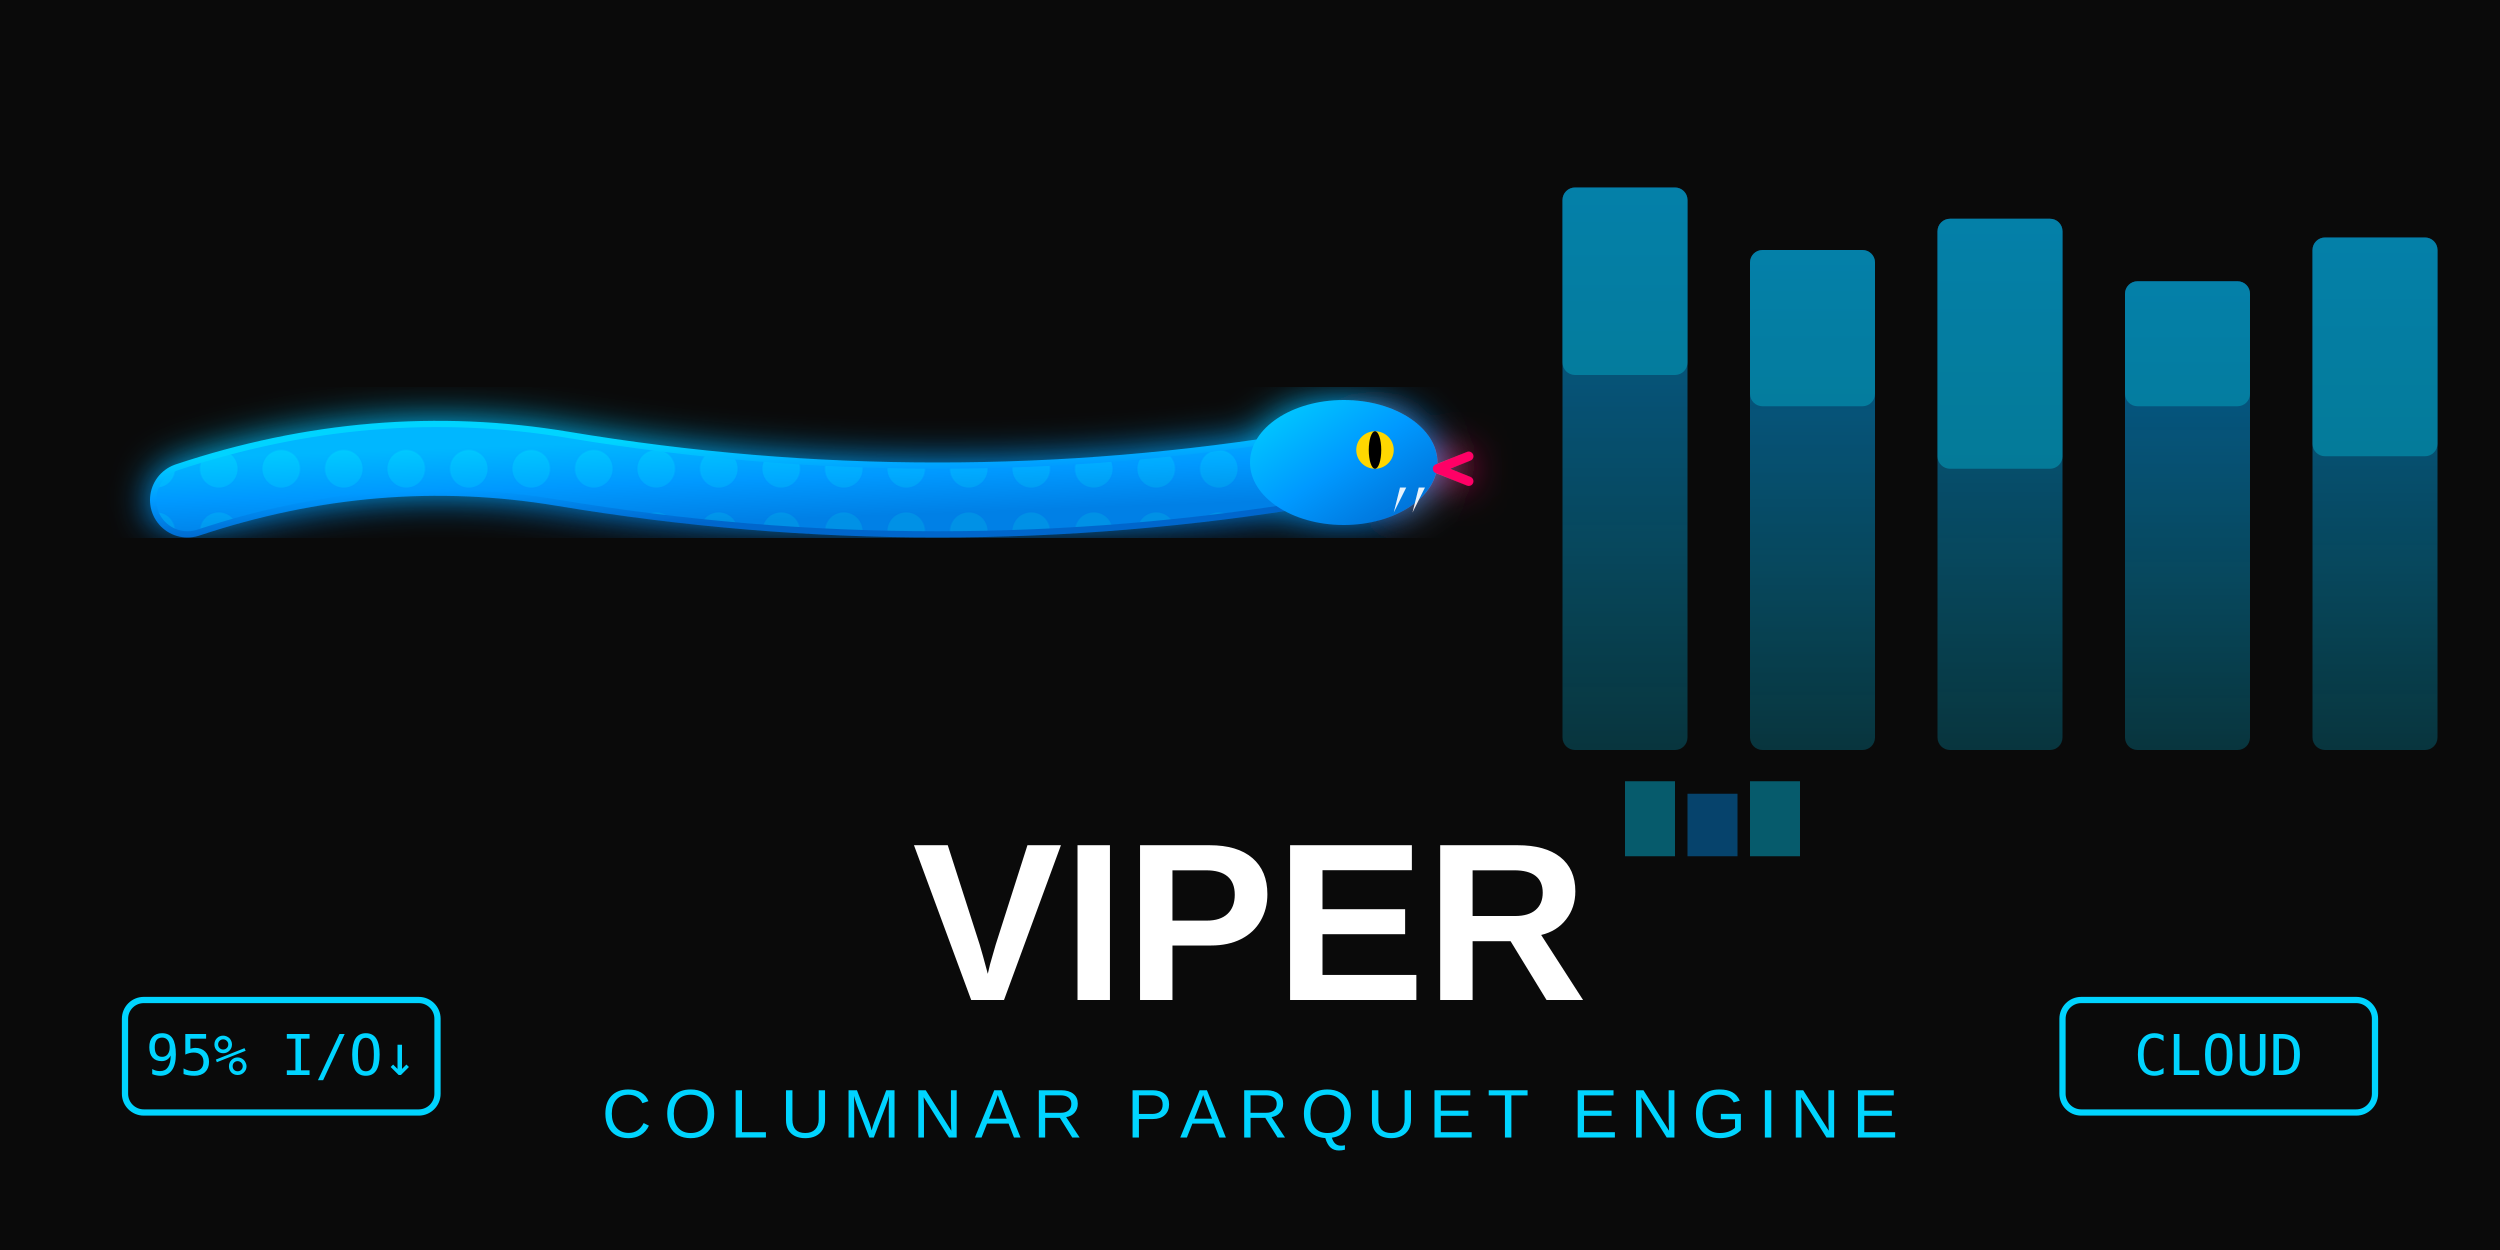
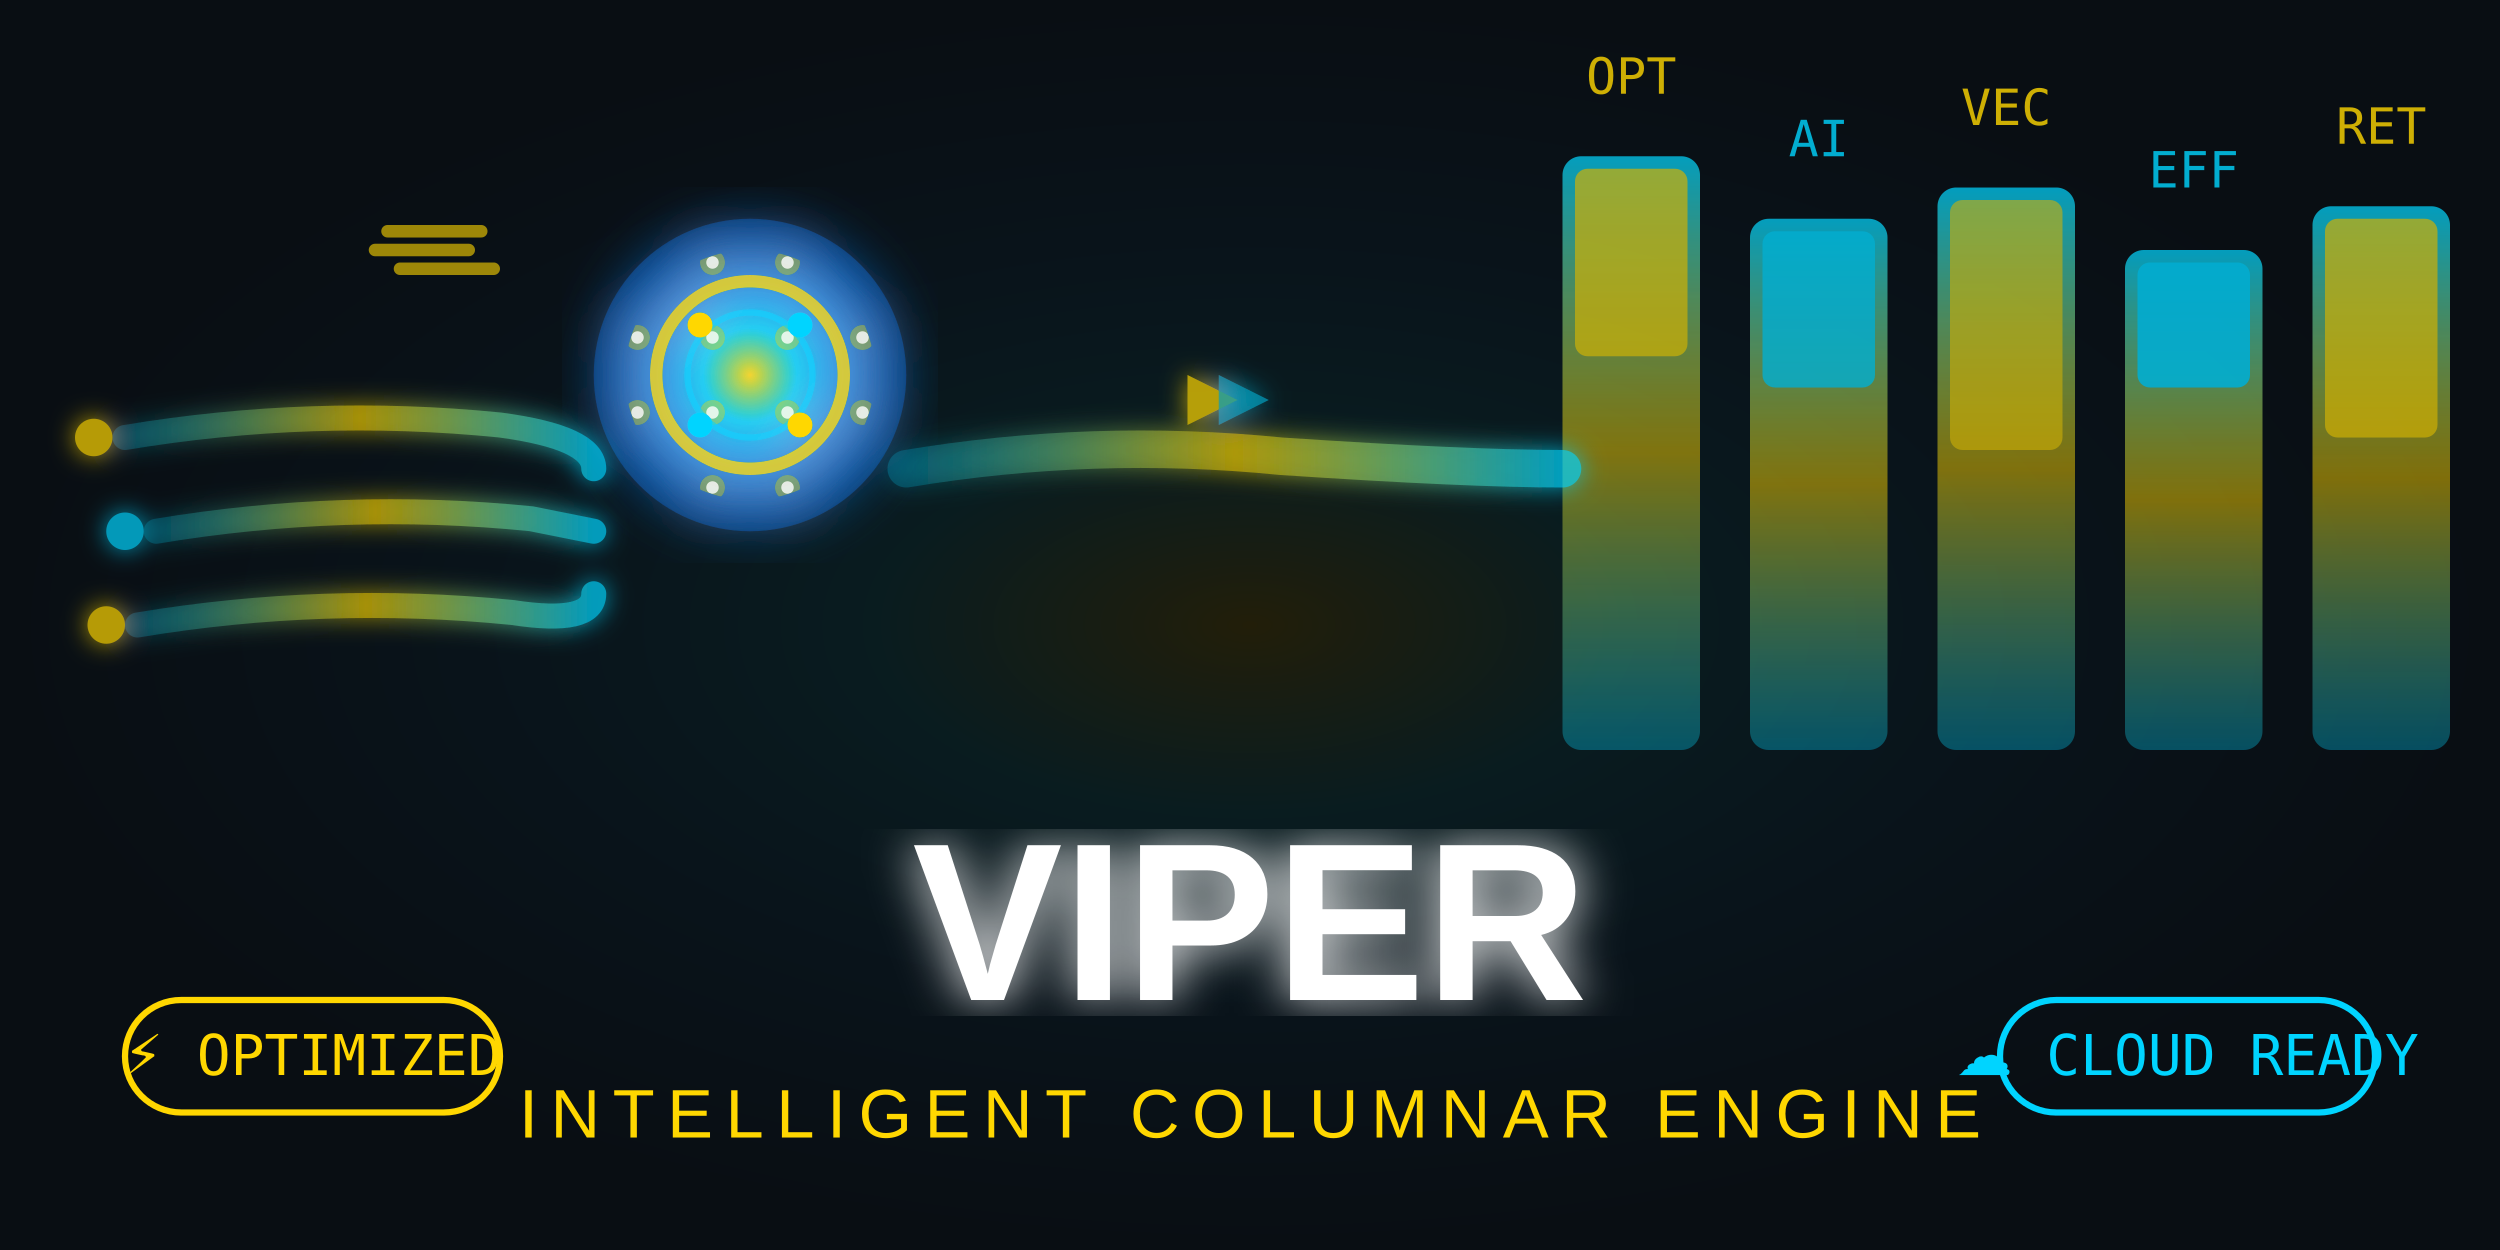
<svg xmlns="http://www.w3.org/2000/svg" viewBox="0 0 400 200" width="400" height="200">
  <defs>
-     <linearGradient id="viperGradient" x1="0%" y1="0%" x2="100%" y2="100%">
-       <stop offset="0%" style="stop-color:#00D4FF;stop-opacity:1" />
-       <stop offset="50%" style="stop-color:#0099FF;stop-opacity:1" />
-       <stop offset="100%" style="stop-color:#0066CC;stop-opacity:1" />
+     <radialGradient id="coreGradient" cx="50%" cy="50%" r="50%">
+       <stop offset="0%" style="stop-color:#FFD700;stop-opacity:1" />
+       <stop offset="30%" style="stop-color:#00D4FF;stop-opacity:0.9" />
+       <stop offset="60%" style="stop-color:#0099FF;stop-opacity:0.7" />
+       <stop offset="100%" style="stop-color:#0066CC;stop-opacity:0.5" />
+     </radialGradient>
+     <linearGradient id="streamGradient" x1="0%" y1="0%" x2="100%" y2="0%">
+       <stop offset="0%" style="stop-color:#00D4FF;stop-opacity:0.3" />
+       <stop offset="50%" style="stop-color:#FFD700;stop-opacity:0.8" />
+       <stop offset="100%" style="stop-color:#00D4FF;stop-opacity:1" />
    </linearGradient>
    <linearGradient id="columnGradient" x1="0%" y1="100%" x2="0%" y2="0%">
-       <stop offset="0%" style="stop-color:#00D4FF;stop-opacity:0.3" />
-       <stop offset="100%" style="stop-color:#0099FF;stop-opacity:0.8" />
+       <stop offset="0%" style="stop-color:#00D4FF;stop-opacity:0.4" />
+       <stop offset="50%" style="stop-color:#FFD700;stop-opacity:0.6" />
+       <stop offset="100%" style="stop-color:#00D4FF;stop-opacity:0.9" />
    </linearGradient>
-     <pattern id="scales" x="0" y="0" width="10" height="10" patternUnits="userSpaceOnUse">
-       <rect width="10" height="10" fill="#0099FF" />
-       <circle cx="5" cy="5" r="3" fill="#00D4FF" opacity="0.6" />
+     <pattern id="intelligence" x="0" y="0" width="12" height="12" patternUnits="userSpaceOnUse">
+       <rect width="12" height="12" fill="none" />
+       <circle cx="6" cy="6" r="2" fill="#FFD700" opacity="0.4" />
+       <circle cx="6" cy="6" r="1" fill="#FFF" opacity="0.8" />
    </pattern>
-     <filter id="glow">
-       <feGaussianBlur stdDeviation="3" result="coloredBlur" />
+     <filter id="radiantGlow">
+       <feGaussianBlur stdDeviation="4" result="coloredBlur" />
      <feMerge>
        <feMergeNode in="coloredBlur" />
        <feMergeNode in="SourceGraphic" />
      </feMerge>
    </filter>
+     <filter id="pulse">
+       <feGaussianBlur stdDeviation="2" result="softBlur" />
+       <feMerge>
+         <feMergeNode in="softBlur" />
+         <feMergeNode in="SourceGraphic" />
+       </feMerge>
+     </filter>
  </defs>
  <rect width="400" height="200" fill="#0A0A0A" />
-   <g opacity="0.7">
-     <rect x="250" y="30" width="20" height="90" fill="url(#columnGradient)" rx="2" />
-     <rect x="250" y="30" width="20" height="30" fill="#00D4FF" opacity="0.6" rx="2" />
-     <rect x="280" y="40" width="20" height="80" fill="url(#columnGradient)" rx="2" />
-     <rect x="280" y="40" width="20" height="25" fill="#00D4FF" opacity="0.6" rx="2" />
-     <rect x="310" y="35" width="20" height="85" fill="url(#columnGradient)" rx="2" />
-     <rect x="310" y="35" width="20" height="40" fill="#00D4FF" opacity="0.6" rx="2" />
-     <rect x="340" y="45" width="20" height="75" fill="url(#columnGradient)" rx="2" />
-     <rect x="340" y="45" width="20" height="20" fill="#00D4FF" opacity="0.6" rx="2" />
-     <rect x="370" y="38" width="20" height="82" fill="url(#columnGradient)" rx="2" />
-     <rect x="370" y="38" width="20" height="35" fill="#00D4FF" opacity="0.6" rx="2" />
+   <rect width="400" height="200" fill="url(#coreGradient)" opacity="0.1" />
+   <g opacity="0.8">
+     <rect x="250" y="25" width="22" height="95" fill="url(#columnGradient)" rx="3" />
+     <rect x="252" y="27" width="18" height="30" fill="#FFD700" opacity="0.7" rx="2" />
+     <text x="261" y="15" font-family="monospace" font-size="8" fill="#FFD700" text-anchor="middle">OPT</text>
+     <rect x="280" y="35" width="22" height="85" fill="url(#columnGradient)" rx="3" />
+     <rect x="282" y="37" width="18" height="25" fill="#00D4FF" opacity="0.8" rx="2" />
+     <text x="291" y="25" font-family="monospace" font-size="8" fill="#00D4FF" text-anchor="middle">AI</text>
+     <rect x="310" y="30" width="22" height="90" fill="url(#columnGradient)" rx="3" />
+     <rect x="312" y="32" width="18" height="40" fill="#FFD700" opacity="0.6" rx="2" />
+     <text x="321" y="20" font-family="monospace" font-size="8" fill="#FFD700" text-anchor="middle">VEC</text>
+     <rect x="340" y="40" width="22" height="80" fill="url(#columnGradient)" rx="3" />
+     <rect x="342" y="42" width="18" height="20" fill="#00D4FF" opacity="0.9" rx="2" />
+     <text x="351" y="30" font-family="monospace" font-size="8" fill="#00D4FF" text-anchor="middle">EFF</text>
+     <rect x="370" y="33" width="22" height="87" fill="url(#columnGradient)" rx="3" />
+     <rect x="372" y="35" width="18" height="35" fill="#FFD700" opacity="0.7" rx="2" />
+     <text x="381" y="23" font-family="monospace" font-size="8" fill="#FFD700" text-anchor="middle">RET</text>
  </g>
-   <g transform="translate(30, 50)" filter="url(#glow)">
-     <path d="M 0 30 Q 30 20, 60 25 T 120 30 T 180 25" stroke="url(#viperGradient)" stroke-width="12" fill="none" stroke-linecap="round" />
-     <path d="M 0 30 Q 30 20, 60 25 T 120 30 T 180 25" stroke="url(#scales)" stroke-width="10" fill="none" stroke-linecap="round" opacity="0.5" />
-     <ellipse cx="185" cy="24" rx="15" ry="10" fill="url(#viperGradient)" />
-     <circle cx="190" cy="22" r="3" fill="#FFD700" />
-     <ellipse cx="190" cy="22" rx="1" ry="3" fill="#000" />
-     <path d="M 198 28 L 196 32 L 197 28" fill="#FFF" opacity="0.9" />
-     <path d="M 195 28 L 193 32 L 194 28" fill="#FFF" opacity="0.9" />
-     <path d="M 200 25 L 205 23 M 200 25 L 205 27" stroke="#FF0066" stroke-width="1.5" stroke-linecap="round" />
+   <g transform="translate(120, 60)" filter="url(#radiantGlow)">
+     <circle cx="0" cy="0" r="25" fill="url(#coreGradient)" opacity="0.9" />
+     <circle cx="0" cy="0" r="20" fill="url(#intelligence)" />
+     <circle cx="0" cy="0" r="15" fill="none" stroke="#FFD700" stroke-width="2" opacity="0.8" />
+     <circle cx="0" cy="0" r="10" fill="none" stroke="#00D4FF" stroke-width="1" opacity="0.6" />
+     <circle cx="-8" cy="-8" r="2" fill="#FFD700" />
+     <circle cx="8" cy="-8" r="2" fill="#00D4FF" />
+     <circle cx="8" cy="8" r="2" fill="#FFD700" />
+     <circle cx="-8" cy="8" r="2" fill="#00D4FF" />
  </g>
-   <g transform="translate(260, 125)" opacity="0.4">
-     <rect x="0" y="0" width="8" height="12" fill="#00D4FF" />
-     <rect x="10" y="2" width="8" height="10" fill="#0099FF" />
-     <rect x="20" y="0" width="8" height="12" fill="#00D4FF" />
+   <g opacity="0.7" filter="url(#pulse)">
+     <path d="M 20 70 Q 50 65, 80 68 Q 95 70, 95 75" stroke="url(#streamGradient)" stroke-width="4" fill="none" stroke-linecap="round" />
+     <circle cx="15" cy="70" r="3" fill="#FFD700" />
+     <path d="M 25 85 Q 55 80, 85 83 Q 95 85, 95 85" stroke="url(#streamGradient)" stroke-width="4" fill="none" stroke-linecap="round" />
+     <circle cx="20" cy="85" r="3" fill="#00D4FF" />
+     <path d="M 22 100 Q 52 95, 82 98 Q 95 100, 95 95" stroke="url(#streamGradient)" stroke-width="4" fill="none" stroke-linecap="round" />
+     <circle cx="17" cy="100" r="3" fill="#FFD700" />
+     <path d="M 145 75 Q 175 70, 205 73 Q 235 75, 250 75" stroke="url(#streamGradient)" stroke-width="6" fill="none" stroke-linecap="round" />
+     <g transform="translate(190, 60)">
+       <path d="M 0 0 L 8 4 L 0 8 Z" fill="#FFD700" />
+       <path d="M 5 0 L 13 4 L 5 8 Z" fill="#00D4FF" opacity="0.7" />
+     </g>
  </g>
-   <text x="200" y="160" font-family="'Segoe UI', Arial, sans-serif" font-size="36" font-weight="bold" fill="#FFFFFF" text-anchor="middle">VIPER</text>
-   <text x="200" y="182" font-family="'Segoe UI', Arial, sans-serif" font-size="11" fill="#00D4FF" text-anchor="middle" letter-spacing="2">COLUMNAR PARQUET ENGINE</text>
+   <g transform="translate(60, 40)" opacity="0.6">
+     <path d="M 0 0 L 15 0 M 2 -3 L 17 -3 M 4 3 L 19 3" stroke="#FFD700" stroke-width="2" stroke-linecap="round" />
+   </g>
+   <text x="200" y="160" font-family="'Segoe UI', Arial, sans-serif" font-size="36" font-weight="bold" fill="#FFFFFF" text-anchor="middle" filter="url(#radiantGlow)">VIPER</text>
+   <text x="200" y="182" font-family="'Segoe UI', Arial, sans-serif" font-size="11" fill="#FFD700" text-anchor="middle" letter-spacing="2">INTELLIGENT COLUMNAR ENGINE</text>
  <g transform="translate(20, 160)">
-     <rect x="0" y="0" width="50" height="18" rx="3" fill="none" stroke="#00D4FF" stroke-width="1" />
-     <text x="25" y="12" font-family="monospace" font-size="9" fill="#00D4FF" text-anchor="middle">95% I/O↓</text>
+     <rect x="0" y="0" width="60" height="18" rx="9" fill="none" stroke="#FFD700" stroke-width="1" />
+     <text x="30" y="12" font-family="monospace" font-size="9" fill="#FFD700" text-anchor="middle">⚡ OPTIMIZED</text>
  </g>
-   <g transform="translate(330, 160)">
-     <rect x="0" y="0" width="50" height="18" rx="3" fill="none" stroke="#00D4FF" stroke-width="1" />
-     <text x="25" y="12" font-family="monospace" font-size="9" fill="#00D4FF" text-anchor="middle">CLOUD</text>
+   <g transform="translate(320, 160)">
+     <rect x="0" y="0" width="60" height="18" rx="9" fill="none" stroke="#00D4FF" stroke-width="1" />
+     <text x="30" y="12" font-family="monospace" font-size="9" fill="#00D4FF" text-anchor="middle">☁️ CLOUD READY</text>
  </g>
</svg>
